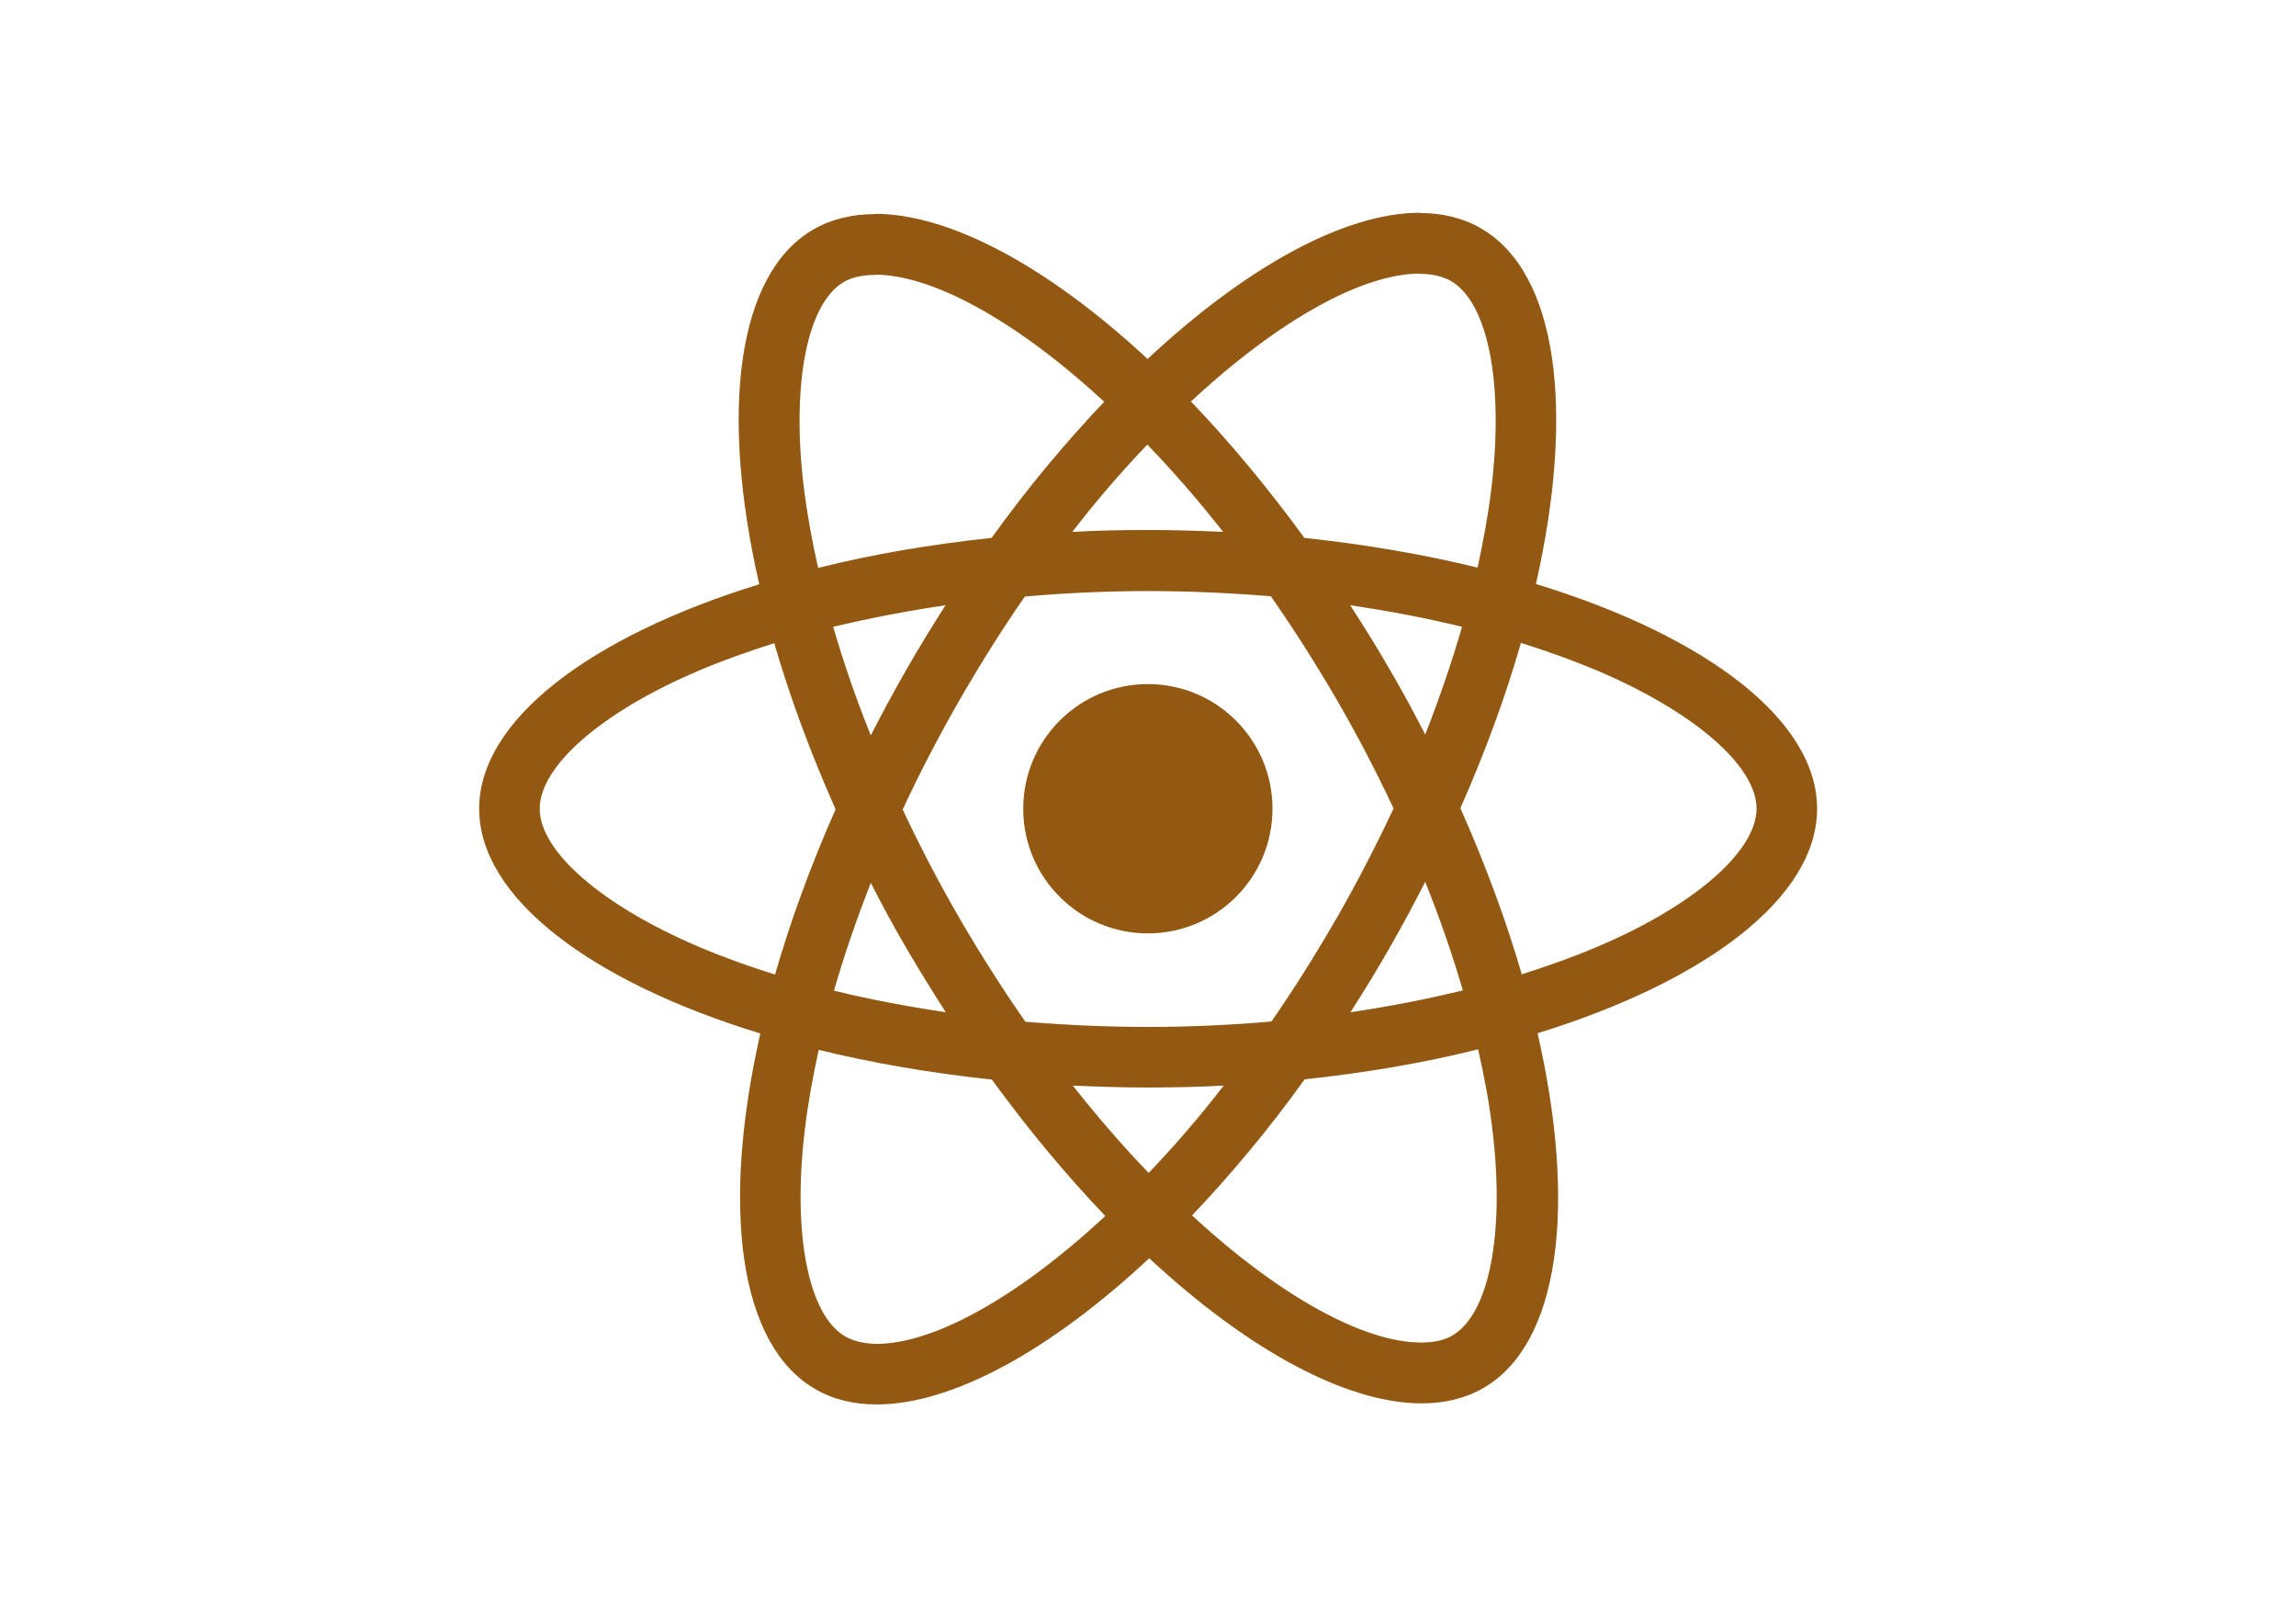
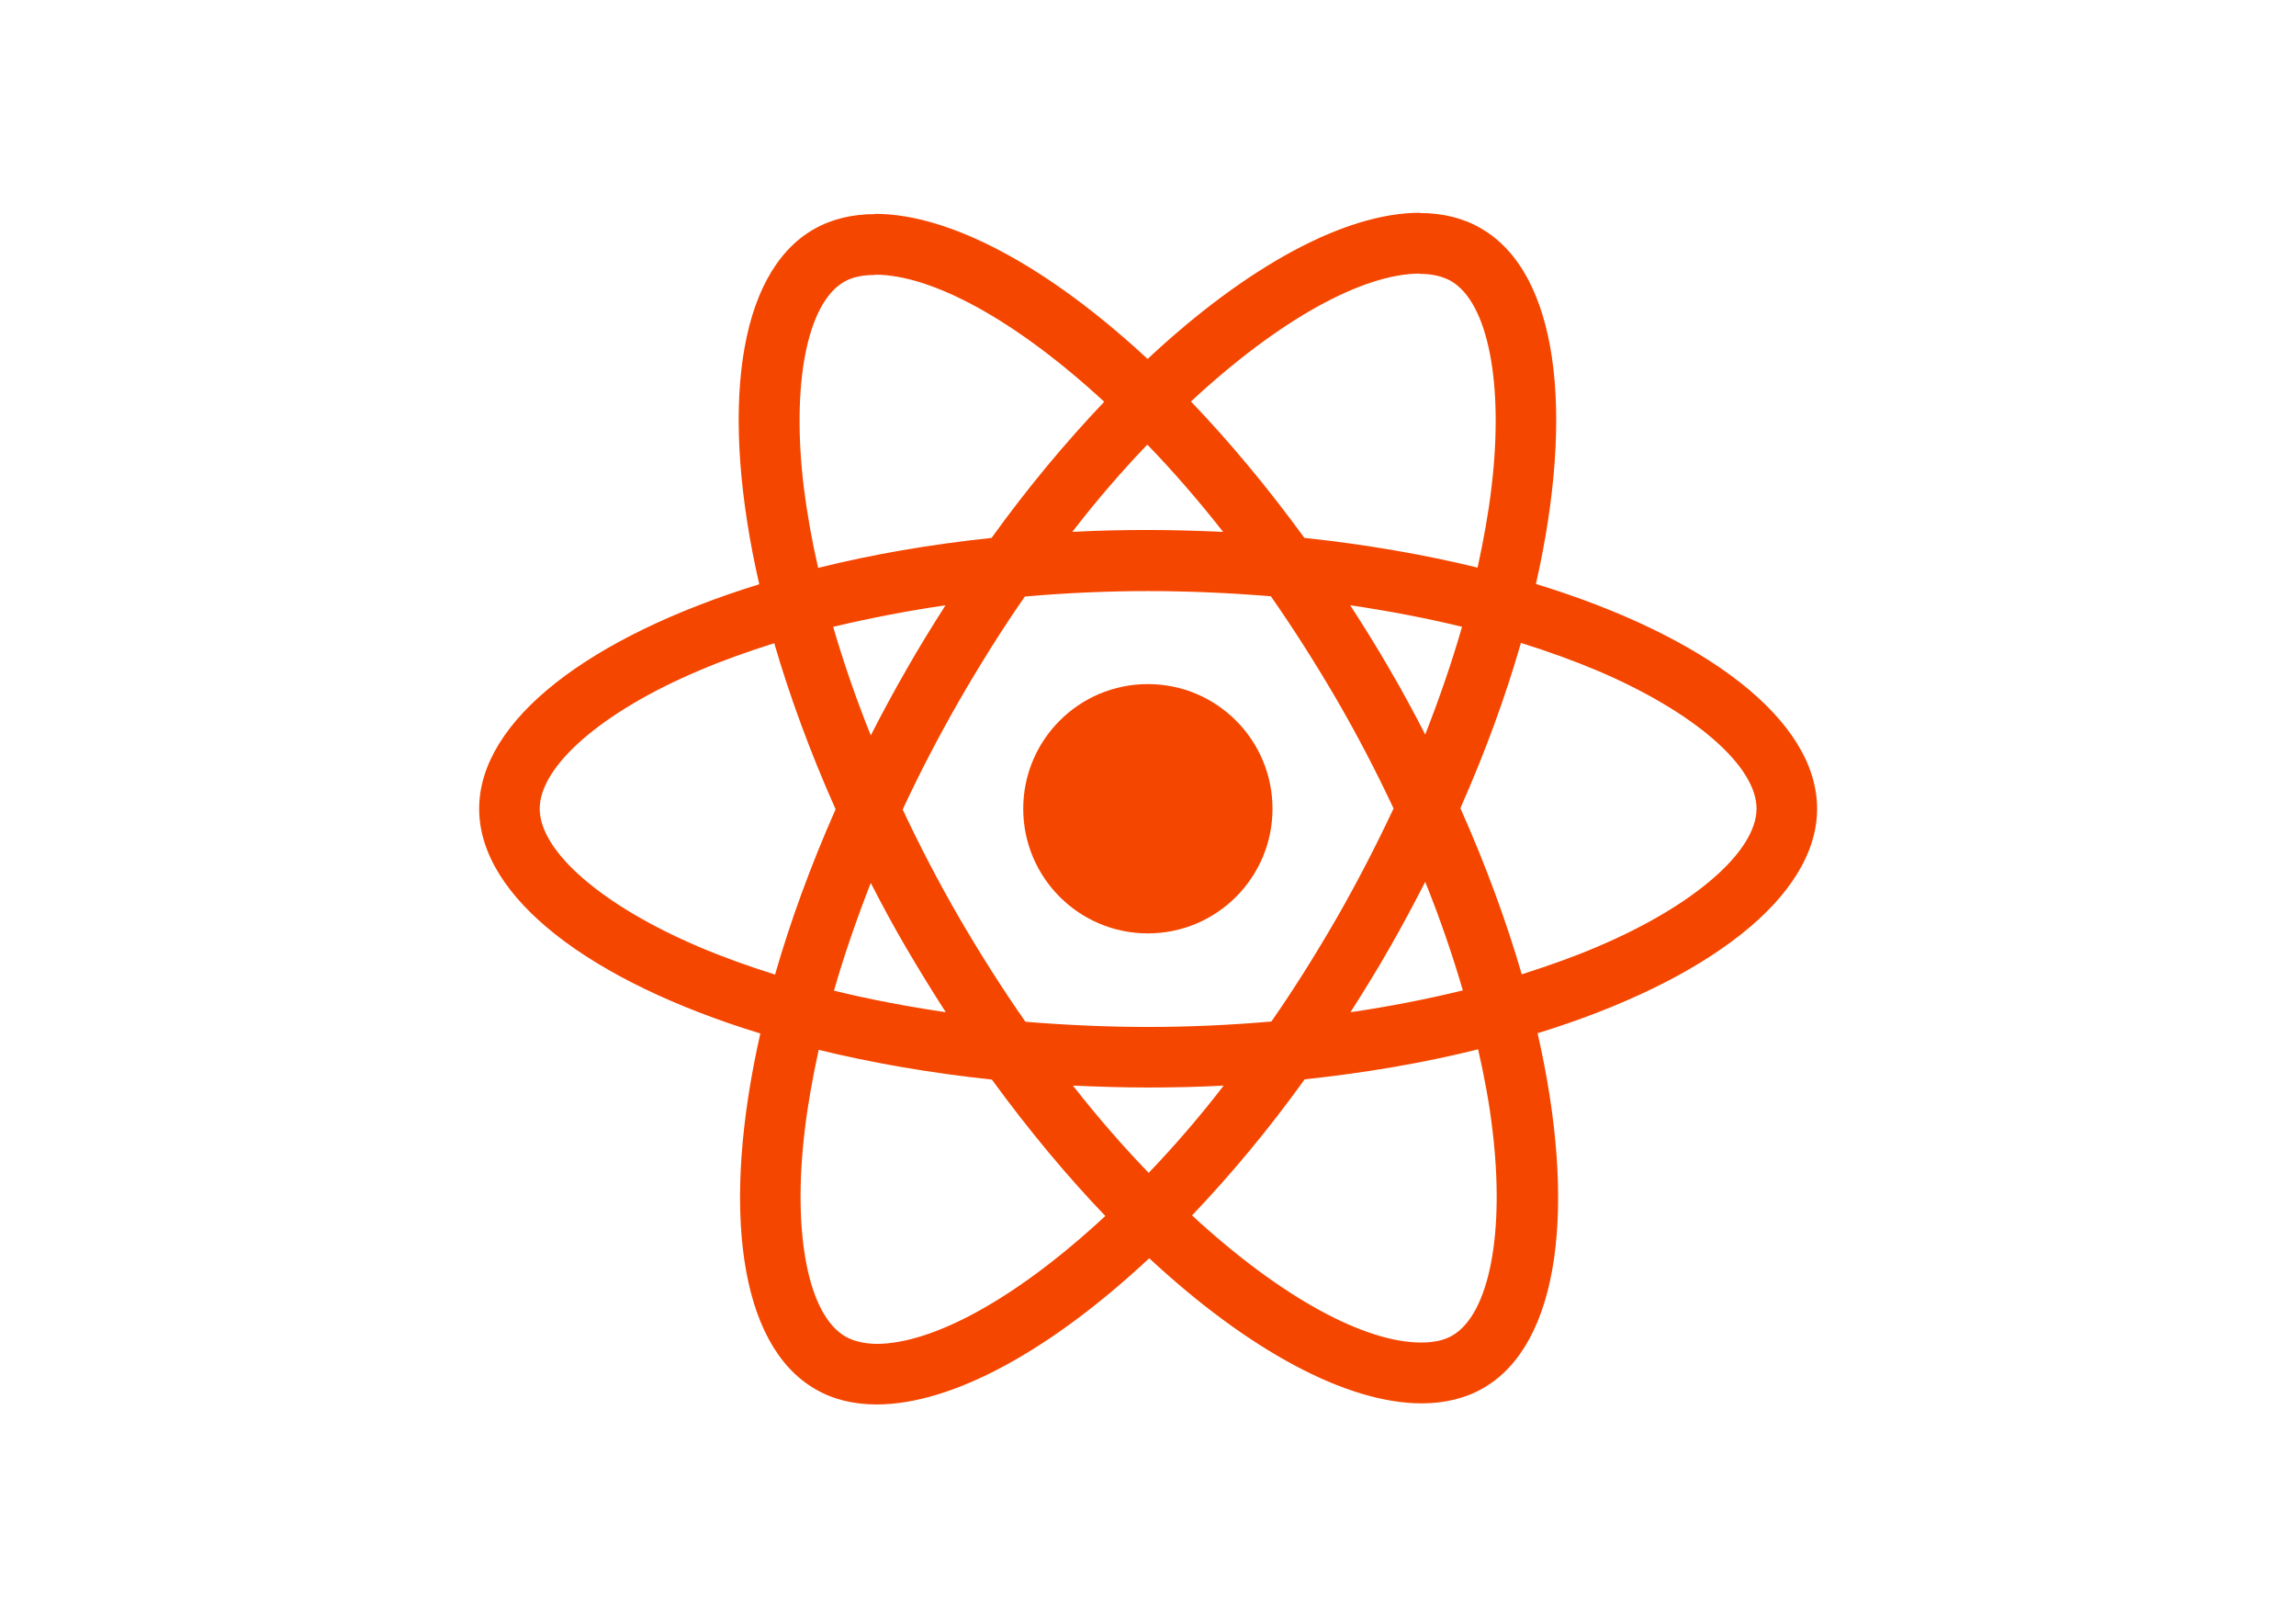
<svg xmlns="http://www.w3.org/2000/svg" viewBox="0 0 841.9 595.3">
-   <g fill="#935913">
+   <g fill="#f54600">
    <path d="M666.3 296.5c0-32.5-40.7-63.3-103.1-82.4 14.4-63.6 8-114.2-20.2-130.4-6.5-3.8-14.1-5.6-22.4-5.6v22.3c4.6 0 8.3.9 11.4 2.6 13.6 7.8 19.5 37.5 14.9 75.7-1.1 9.4-2.9 19.3-5.1 29.4-19.6-4.8-41-8.5-63.5-10.9-13.5-18.5-27.5-35.3-41.6-50 32.6-30.3 63.2-46.9 84-46.9V78c-27.5 0-63.5 19.6-99.9 53.6-36.4-33.8-72.4-53.2-99.9-53.2v22.3c20.7 0 51.4 16.5 84 46.6-14 14.7-28 31.4-41.3 49.9-22.6 2.4-44 6.1-63.6 11-2.3-10-4-19.7-5.2-29-4.7-38.2 1.1-67.9 14.6-75.8 3-1.8 6.9-2.6 11.5-2.6V78.5c-8.4 0-16 1.8-22.6 5.6-28.1 16.2-34.4 66.7-19.9 130.1-62.2 19.2-102.7 49.9-102.7 82.3 0 32.5 40.7 63.3 103.1 82.4-14.4 63.6-8 114.2 20.2 130.4 6.5 3.8 14.1 5.6 22.5 5.6 27.5 0 63.5-19.6 99.9-53.6 36.4 33.8 72.4 53.2 99.9 53.2 8.4 0 16-1.8 22.6-5.6 28.1-16.2 34.4-66.7 19.9-130.1 62-19.1 102.5-49.9 102.5-82.3zm-130.2-66.7c-3.7 12.9-8.3 26.2-13.5 39.5-4.1-8-8.4-16-13.1-24-4.6-8-9.5-15.8-14.4-23.4 14.2 2.1 27.9 4.7 41 7.9zm-45.8 106.5c-7.8 13.5-15.8 26.3-24.1 38.2-14.9 1.3-30 2-45.2 2-15.1 0-30.2-.7-45-1.9-8.3-11.9-16.4-24.6-24.2-38-7.6-13.1-14.5-26.4-20.8-39.8 6.2-13.4 13.2-26.8 20.7-39.9 7.8-13.5 15.8-26.3 24.1-38.2 14.9-1.3 30-2 45.2-2 15.1 0 30.2.7 45 1.9 8.3 11.9 16.4 24.6 24.2 38 7.6 13.1 14.5 26.4 20.8 39.8-6.3 13.4-13.2 26.8-20.7 39.9zm32.3-13c5.4 13.4 10 26.8 13.8 39.8-13.1 3.2-26.9 5.9-41.2 8 4.9-7.7 9.8-15.6 14.4-23.7 4.6-8 8.9-16.1 13-24.1zM421.2 430c-9.3-9.6-18.6-20.3-27.8-32 9 .4 18.2.7 27.5.7 9.4 0 18.7-.2 27.8-.7-9 11.7-18.3 22.4-27.5 32zm-74.4-58.9c-14.2-2.1-27.9-4.7-41-7.9 3.7-12.9 8.3-26.2 13.5-39.5 4.1 8 8.4 16 13.1 24 4.7 8 9.5 15.8 14.4 23.4zM420.7 163c9.3 9.6 18.6 20.3 27.8 32-9-.4-18.2-.7-27.5-.7-9.4 0-18.7.2-27.8.7 9-11.7 18.3-22.4 27.5-32zm-74 58.9c-4.9 7.7-9.8 15.6-14.4 23.7-4.6 8-8.9 16-13 24-5.4-13.4-10-26.8-13.8-39.8 13.1-3.1 26.9-5.8 41.2-7.9zm-90.5 125.2c-35.4-15.1-58.3-34.9-58.3-50.6 0-15.7 22.9-35.6 58.3-50.6 8.6-3.7 18-7 27.7-10.1 5.7 19.6 13.2 40 22.5 60.9-9.2 20.8-16.6 41.1-22.2 60.6-9.9-3.1-19.3-6.5-28-10.2zM310 490c-13.6-7.8-19.5-37.5-14.9-75.7 1.1-9.4 2.9-19.3 5.1-29.4 19.6 4.8 41 8.5 63.5 10.9 13.5 18.5 27.5 35.3 41.6 50-32.6 30.3-63.2 46.9-84 46.9-4.5-.1-8.3-1-11.3-2.7zm237.2-76.2c4.7 38.2-1.1 67.9-14.6 75.8-3 1.8-6.9 2.6-11.5 2.6-20.7 0-51.4-16.5-84-46.6 14-14.7 28-31.4 41.3-49.9 22.6-2.4 44-6.1 63.6-11 2.3 10.1 4.1 19.8 5.2 29.1zm38.5-66.7c-8.6 3.7-18 7-27.7 10.1-5.7-19.6-13.2-40-22.5-60.9 9.2-20.8 16.6-41.1 22.2-60.6 9.9 3.1 19.3 6.5 28.1 10.2 35.4 15.1 58.3 34.9 58.3 50.6-.1 15.7-23 35.6-58.4 50.6zM320.8 78.4z" />
    <circle cx="420.9" cy="296.5" r="45.7" />
    <path d="M520.5 78.1z" />
  </g>
</svg>
